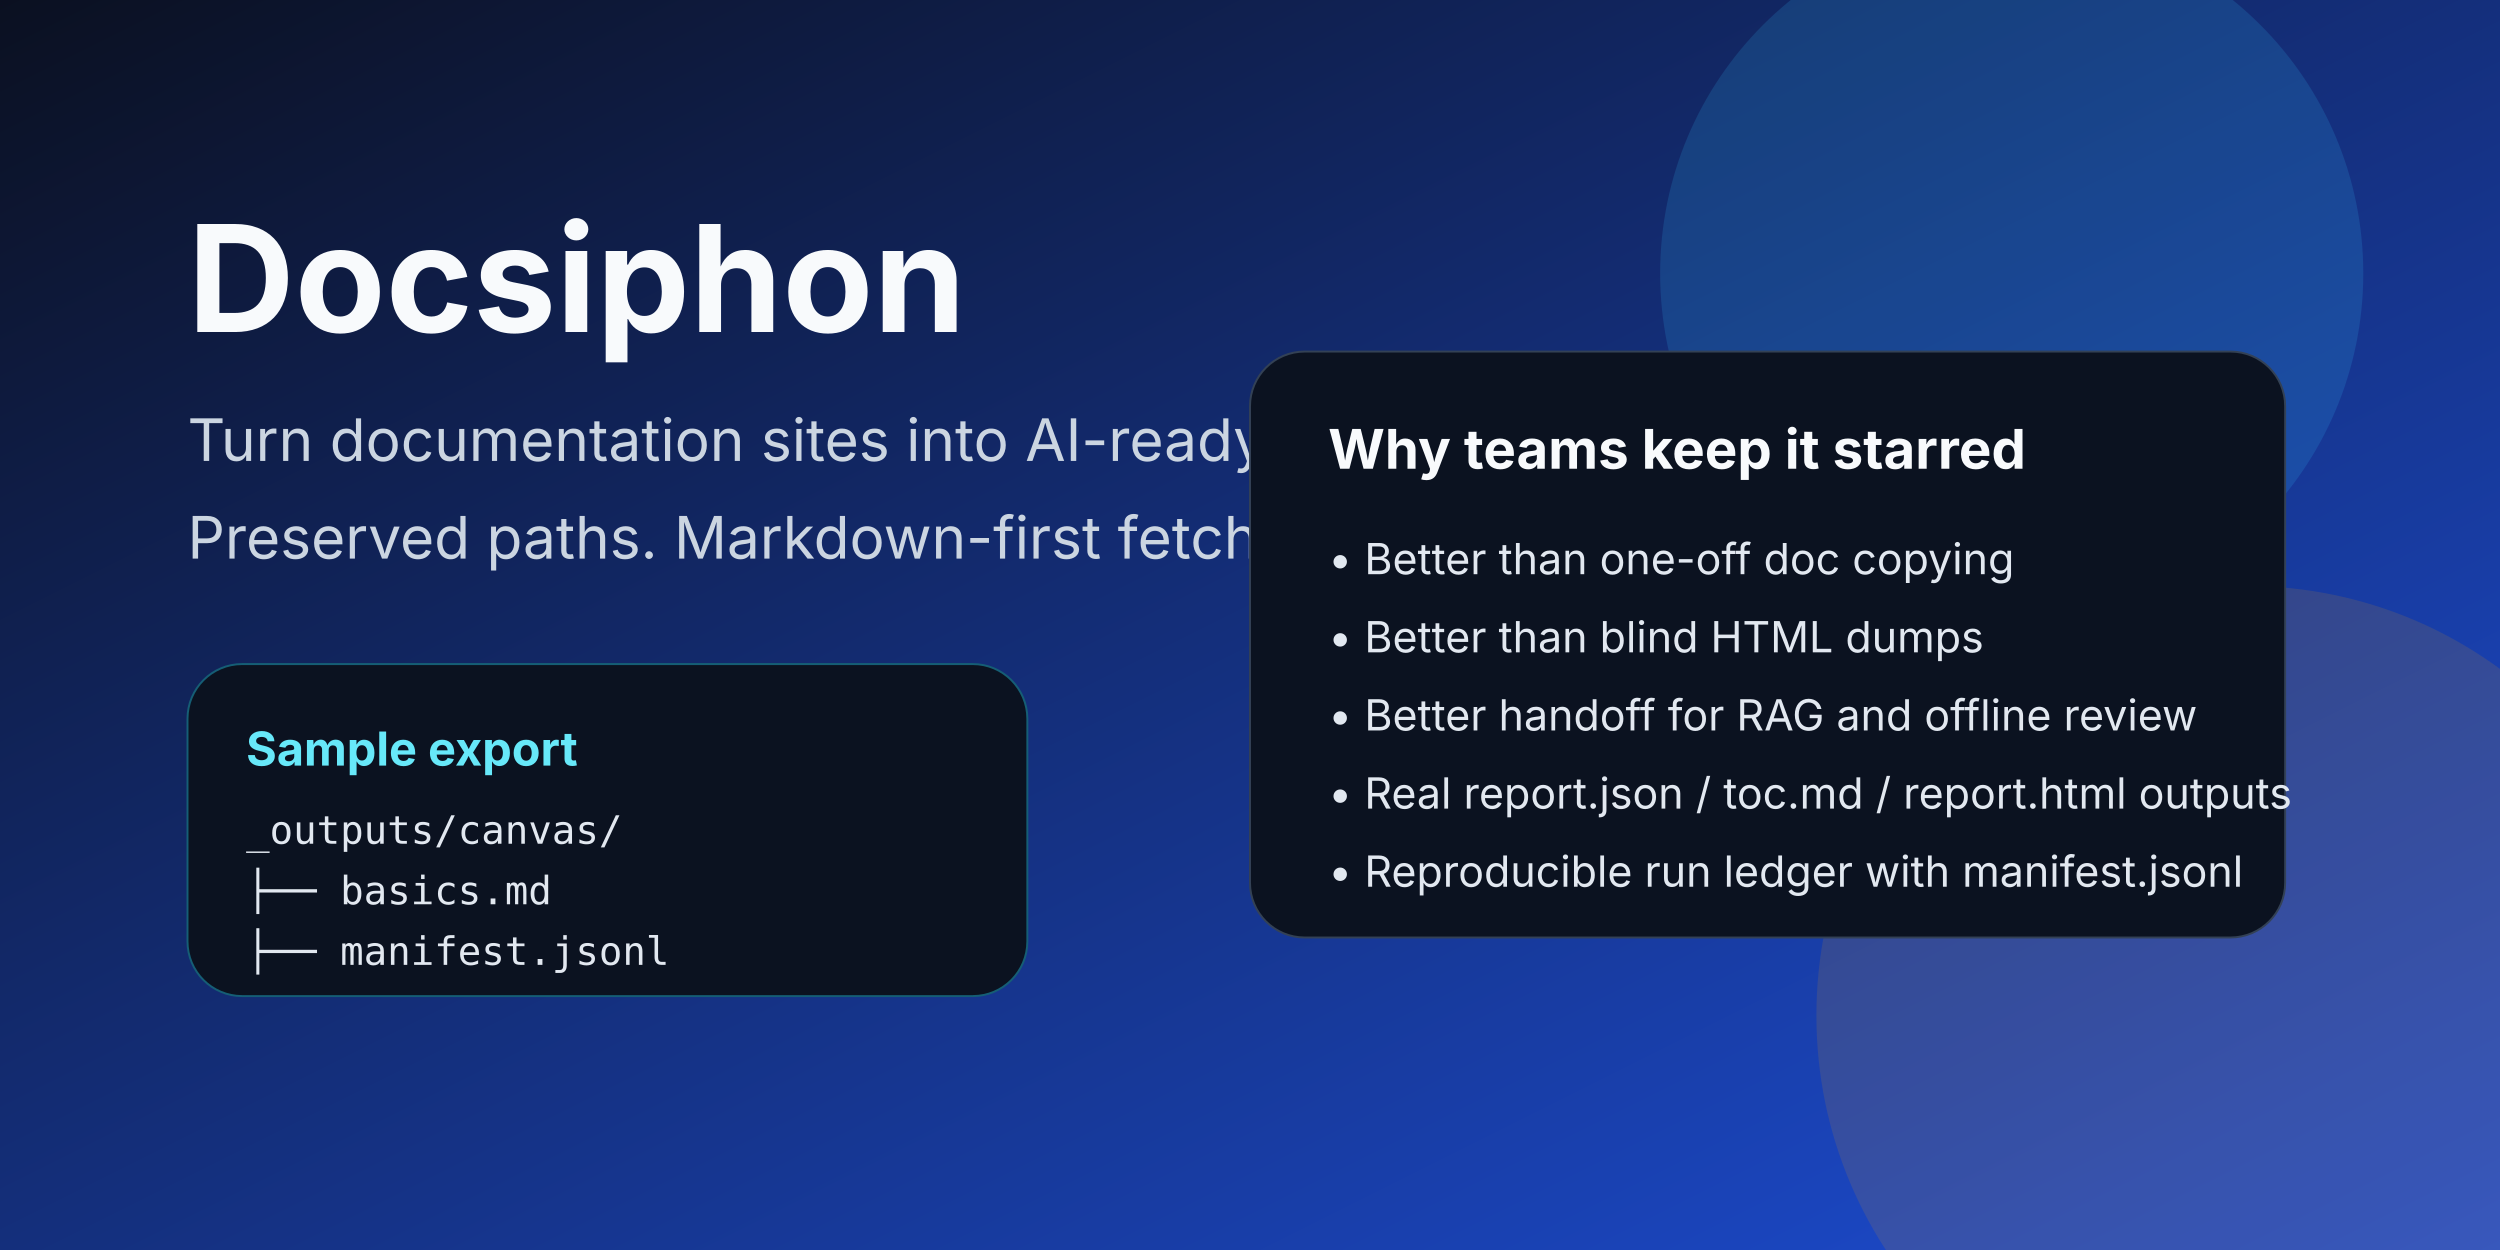
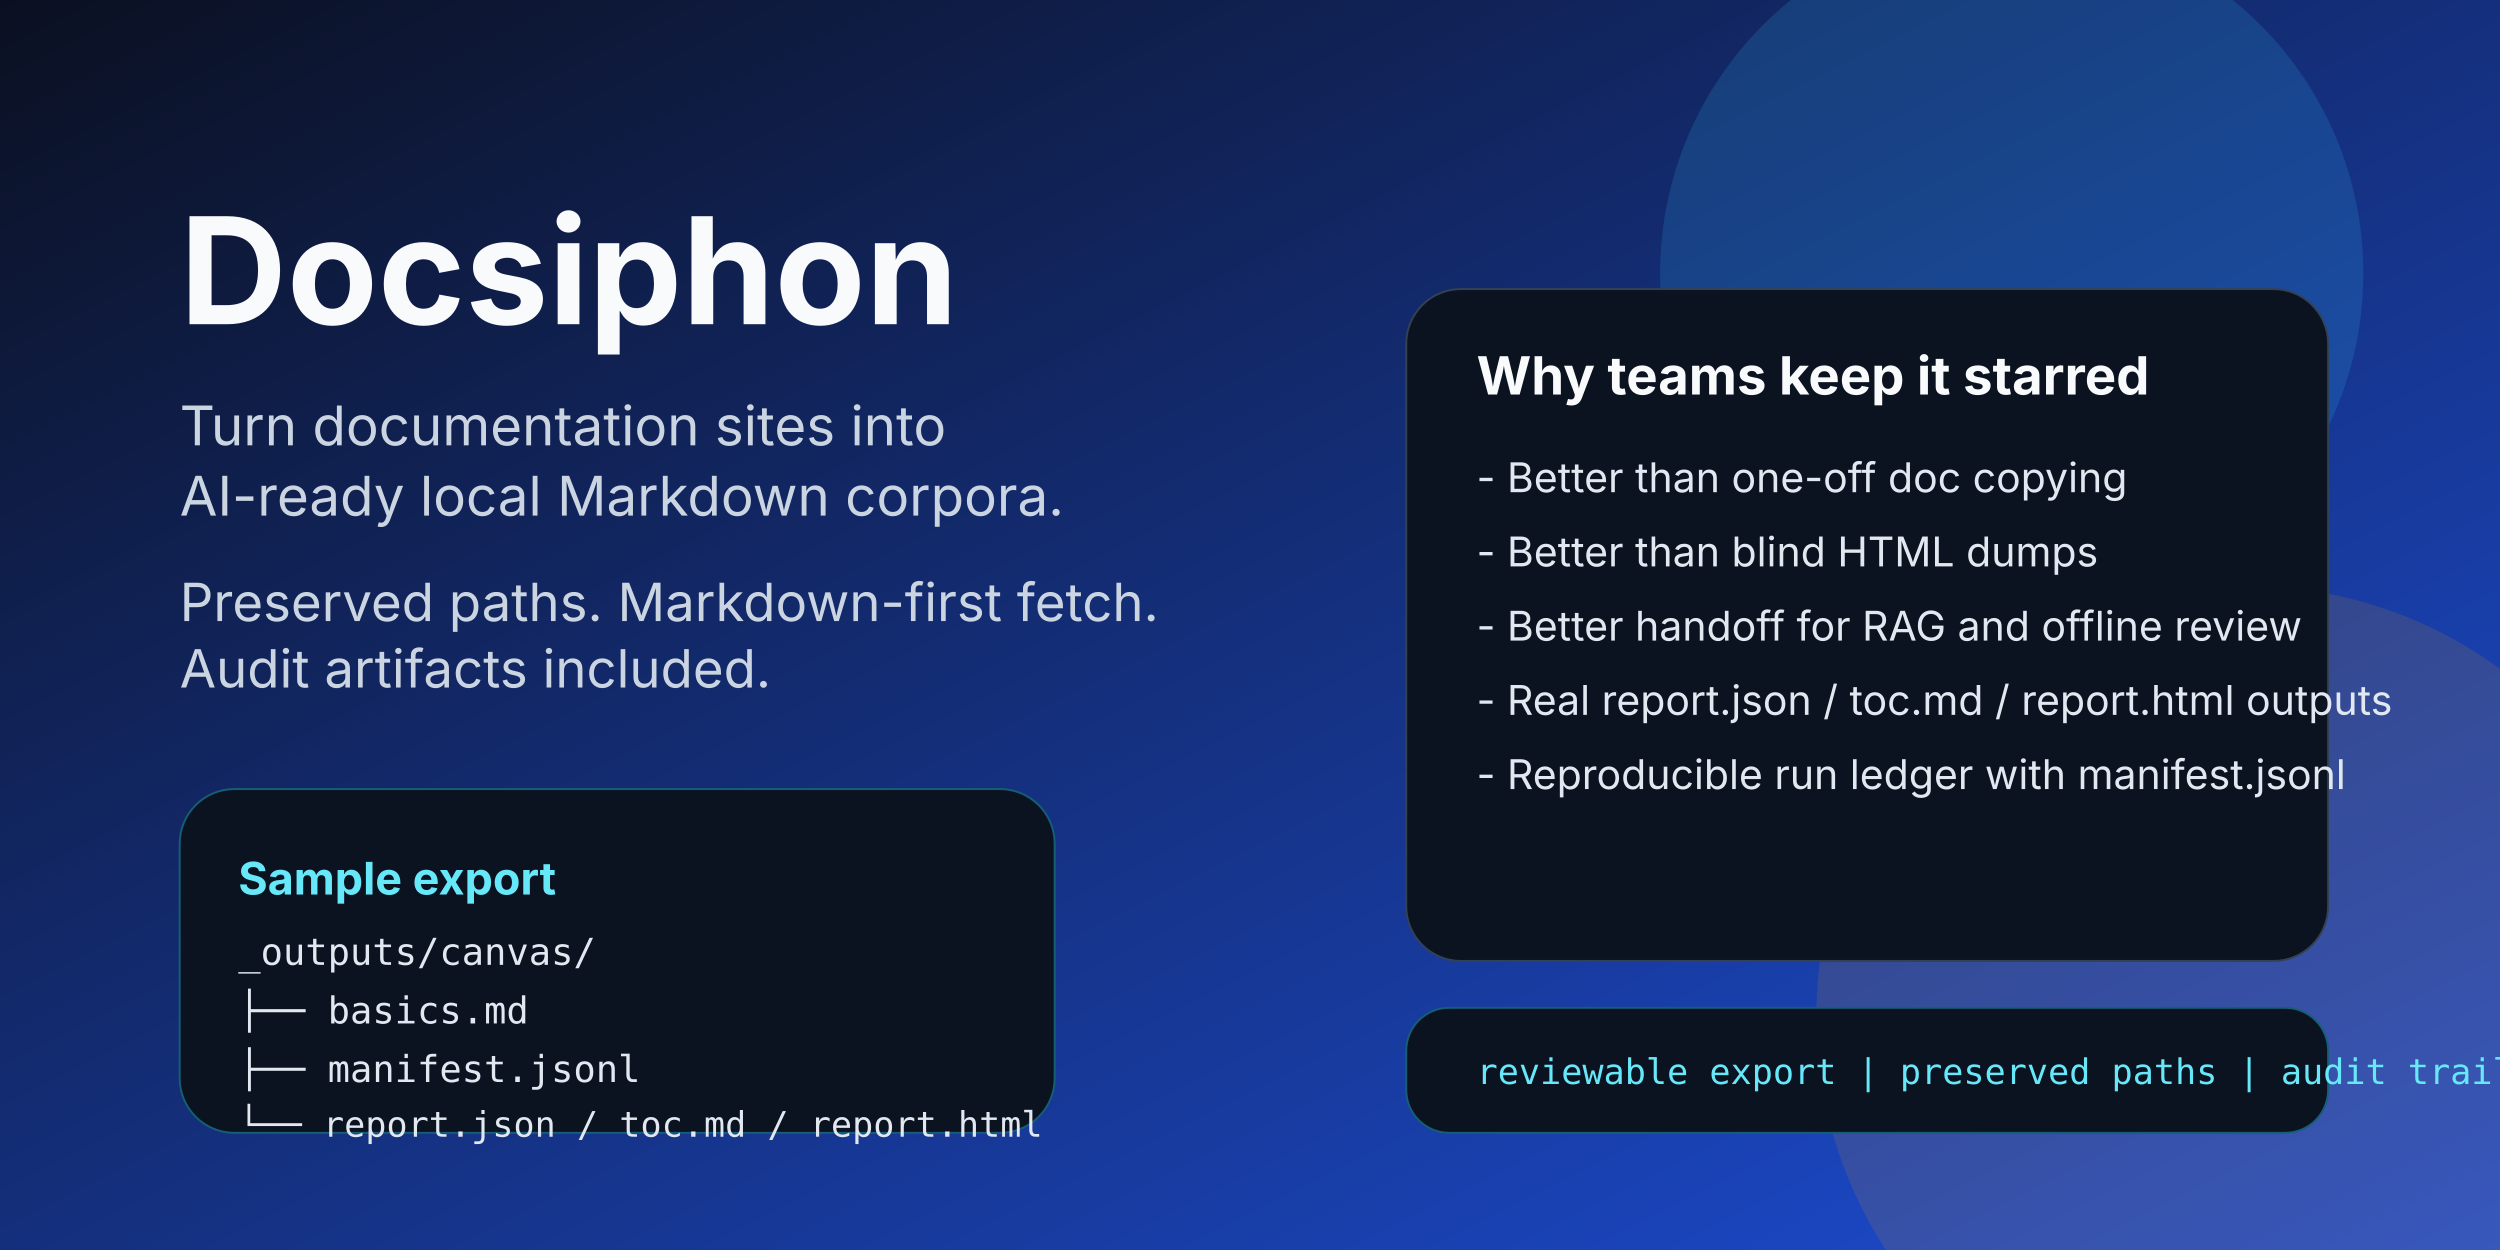
<svg xmlns="http://www.w3.org/2000/svg" width="1280" height="640" viewBox="0 0 1280 640" role="img" aria-labelledby="title desc">
  <defs>
    <linearGradient id="bg" x1="0" y1="0" x2="1" y2="1">
      <stop offset="0%" stop-color="#0b1020" />
      <stop offset="100%" stop-color="#1d4ed8" />
    </linearGradient>
  </defs>
  <rect width="1280" height="640" fill="url(#bg)" />
  <circle cx="1030" cy="140" r="180" fill="#38bdf8" fill-opacity="0.16" />
  <circle cx="1150" cy="520" r="220" fill="#f59e0b" fill-opacity="0.13" />
-   <text x="96" y="170" fill="#f8fafc" font-size="76" font-family="SF Pro Display, Inter, Arial, sans-serif" font-weight="700">Docsiphon</text>
-   <text x="96" y="236" fill="#cbd5e1" font-size="30" font-family="SF Pro Text, Inter, Arial, sans-serif">Turn documentation sites into AI-ready local Markdown corpora.</text>
-   <text x="96" y="286" fill="#cbd5e1" font-size="30" font-family="SF Pro Text, Inter, Arial, sans-serif">Preserved paths. Markdown-first fetch. Audit artifacts included.</text>
-   <rect x="96" y="340" width="430" height="170" rx="28" fill="#0b1220" stroke="#155e75" />
-   <text x="126" y="392" fill="#67e8f9" font-size="24" font-family="SF Pro Display, Inter, Arial, sans-serif" font-weight="700">Sample export</text>
-   <text x="126" y="432" fill="#e2e8f0" font-size="20" font-family="SF Mono, Menlo, monospace">_outputs/canvas/</text>
-   <text x="126" y="463" fill="#e2e8f0" font-size="20" font-family="SF Mono, Menlo, monospace">├── basics.md</text>
-   <text x="126" y="494" fill="#e2e8f0" font-size="20" font-family="SF Mono, Menlo, monospace">├── manifest.jsonl</text>
-   <rect x="640" y="180" width="530" height="300" rx="28" fill="#0b1220" stroke="#334155" />
-   <text x="680" y="240" fill="#f8fafc" font-size="28" font-family="SF Pro Display, Inter, Arial, sans-serif" font-weight="700">Why teams keep it starred</text>
-   <text x="680" y="294" fill="#e2e8f0" font-size="22" font-family="SF Pro Text, Inter, Arial, sans-serif">• Better than one-off doc copying</text>
-   <text x="680" y="334" fill="#e2e8f0" font-size="22" font-family="SF Pro Text, Inter, Arial, sans-serif">• Better than blind HTML dumps</text>
-   <text x="680" y="374" fill="#e2e8f0" font-size="22" font-family="SF Pro Text, Inter, Arial, sans-serif">• Better handoff for RAG and offline review</text>
-   <text x="680" y="414" fill="#e2e8f0" font-size="22" font-family="SF Pro Text, Inter, Arial, sans-serif">• Real report.json / toc.md / report.html outputs</text>
-   <text x="680" y="454" fill="#e2e8f0" font-size="22" font-family="SF Pro Text, Inter, Arial, sans-serif">• Reproducible run ledger with manifest.jsonl</text>
+   <text x="92" y="166" fill="#f8fafc" font-size="76" font-family="SF Pro Display, Inter, Arial, sans-serif" font-weight="700">Docsiphon</text>
+   <text x="92" y="228" fill="#cbd5e1" font-size="28" font-family="SF Pro Text, Inter, Arial, sans-serif">Turn documentation sites into</text>
+   <text x="92" y="264" fill="#cbd5e1" font-size="28" font-family="SF Pro Text, Inter, Arial, sans-serif">AI-ready local Markdown corpora.</text>
+   <text x="92" y="318" fill="#cbd5e1" font-size="27" font-family="SF Pro Text, Inter, Arial, sans-serif">Preserved paths. Markdown-first fetch.</text>
+   <text x="92" y="352" fill="#cbd5e1" font-size="27" font-family="SF Pro Text, Inter, Arial, sans-serif">Audit artifacts included.</text>
+   <rect x="92" y="404" width="448" height="176" rx="28" fill="#0b1220" stroke="#155e75" />
+   <text x="122" y="458" fill="#67e8f9" font-size="23" font-family="SF Pro Display, Inter, Arial, sans-serif" font-weight="700">Sample export</text>
+   <text x="122" y="494" fill="#e2e8f0" font-size="19" font-family="SF Mono, Menlo, monospace">_outputs/canvas/</text>
+   <text x="122" y="524" fill="#e2e8f0" font-size="19" font-family="SF Mono, Menlo, monospace">├── basics.md</text>
+   <text x="122" y="554" fill="#e2e8f0" font-size="19" font-family="SF Mono, Menlo, monospace">├── manifest.jsonl</text>
+   <text x="122" y="582" fill="#e2e8f0" font-size="18" font-family="SF Mono, Menlo, monospace">└── report.json / toc.md / report.html</text>
+   <rect x="720" y="148" width="472" height="344" rx="28" fill="#0b1220" stroke="#334155" />
+   <text x="756" y="202" fill="#f8fafc" font-size="27" font-family="SF Pro Display, Inter, Arial, sans-serif" font-weight="700">Why teams keep it starred</text>
+   <text x="756" y="252" fill="#e2e8f0" font-size="21" font-family="SF Pro Text, Inter, Arial, sans-serif">- Better than one-off doc copying</text>
+   <text x="756" y="290" fill="#e2e8f0" font-size="21" font-family="SF Pro Text, Inter, Arial, sans-serif">- Better than blind HTML dumps</text>
+   <text x="756" y="328" fill="#e2e8f0" font-size="21" font-family="SF Pro Text, Inter, Arial, sans-serif">- Better handoff for RAG and offline review</text>
+   <text x="756" y="366" fill="#e2e8f0" font-size="21" font-family="SF Pro Text, Inter, Arial, sans-serif">- Real report.json / toc.md / report.html outputs</text>
+   <text x="756" y="404" fill="#e2e8f0" font-size="21" font-family="SF Pro Text, Inter, Arial, sans-serif">- Reproducible run ledger with manifest.jsonl</text>
+   <rect x="720" y="516" width="472" height="64" rx="22" fill="#0b1220" stroke="#155e75" />
+   <text x="756" y="555" fill="#67e8f9" font-size="18" font-family="SF Mono, Menlo, monospace">reviewable export | preserved paths | audit trail</text>
</svg>
